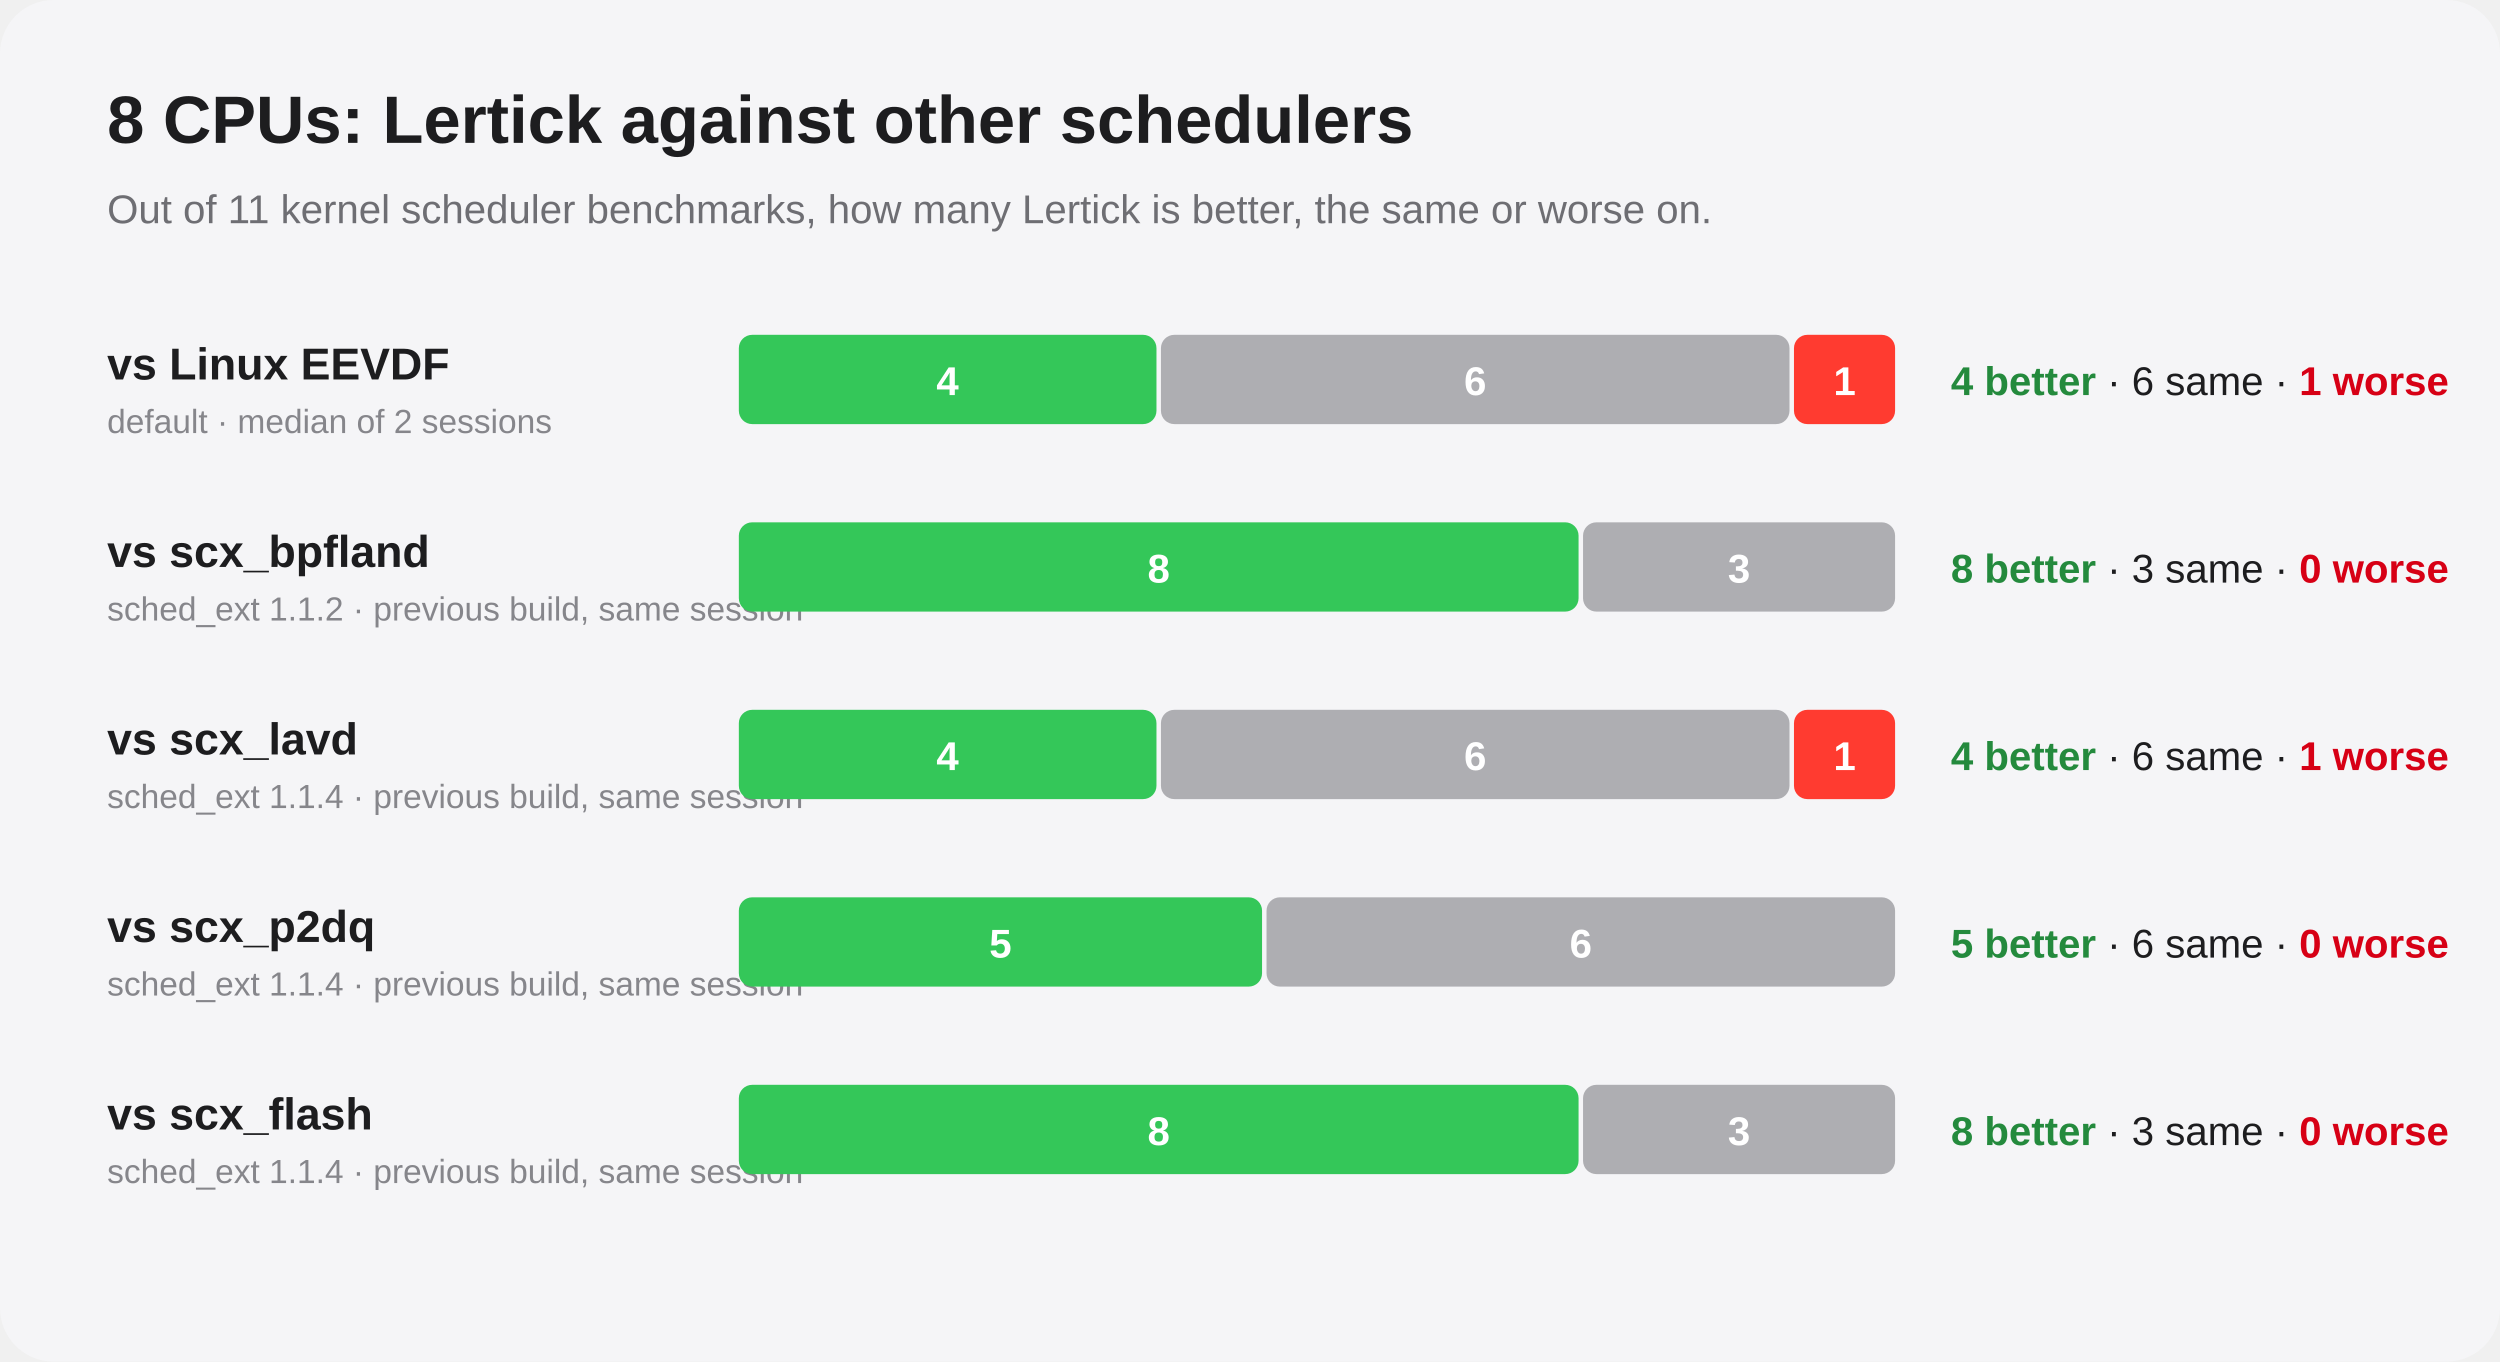
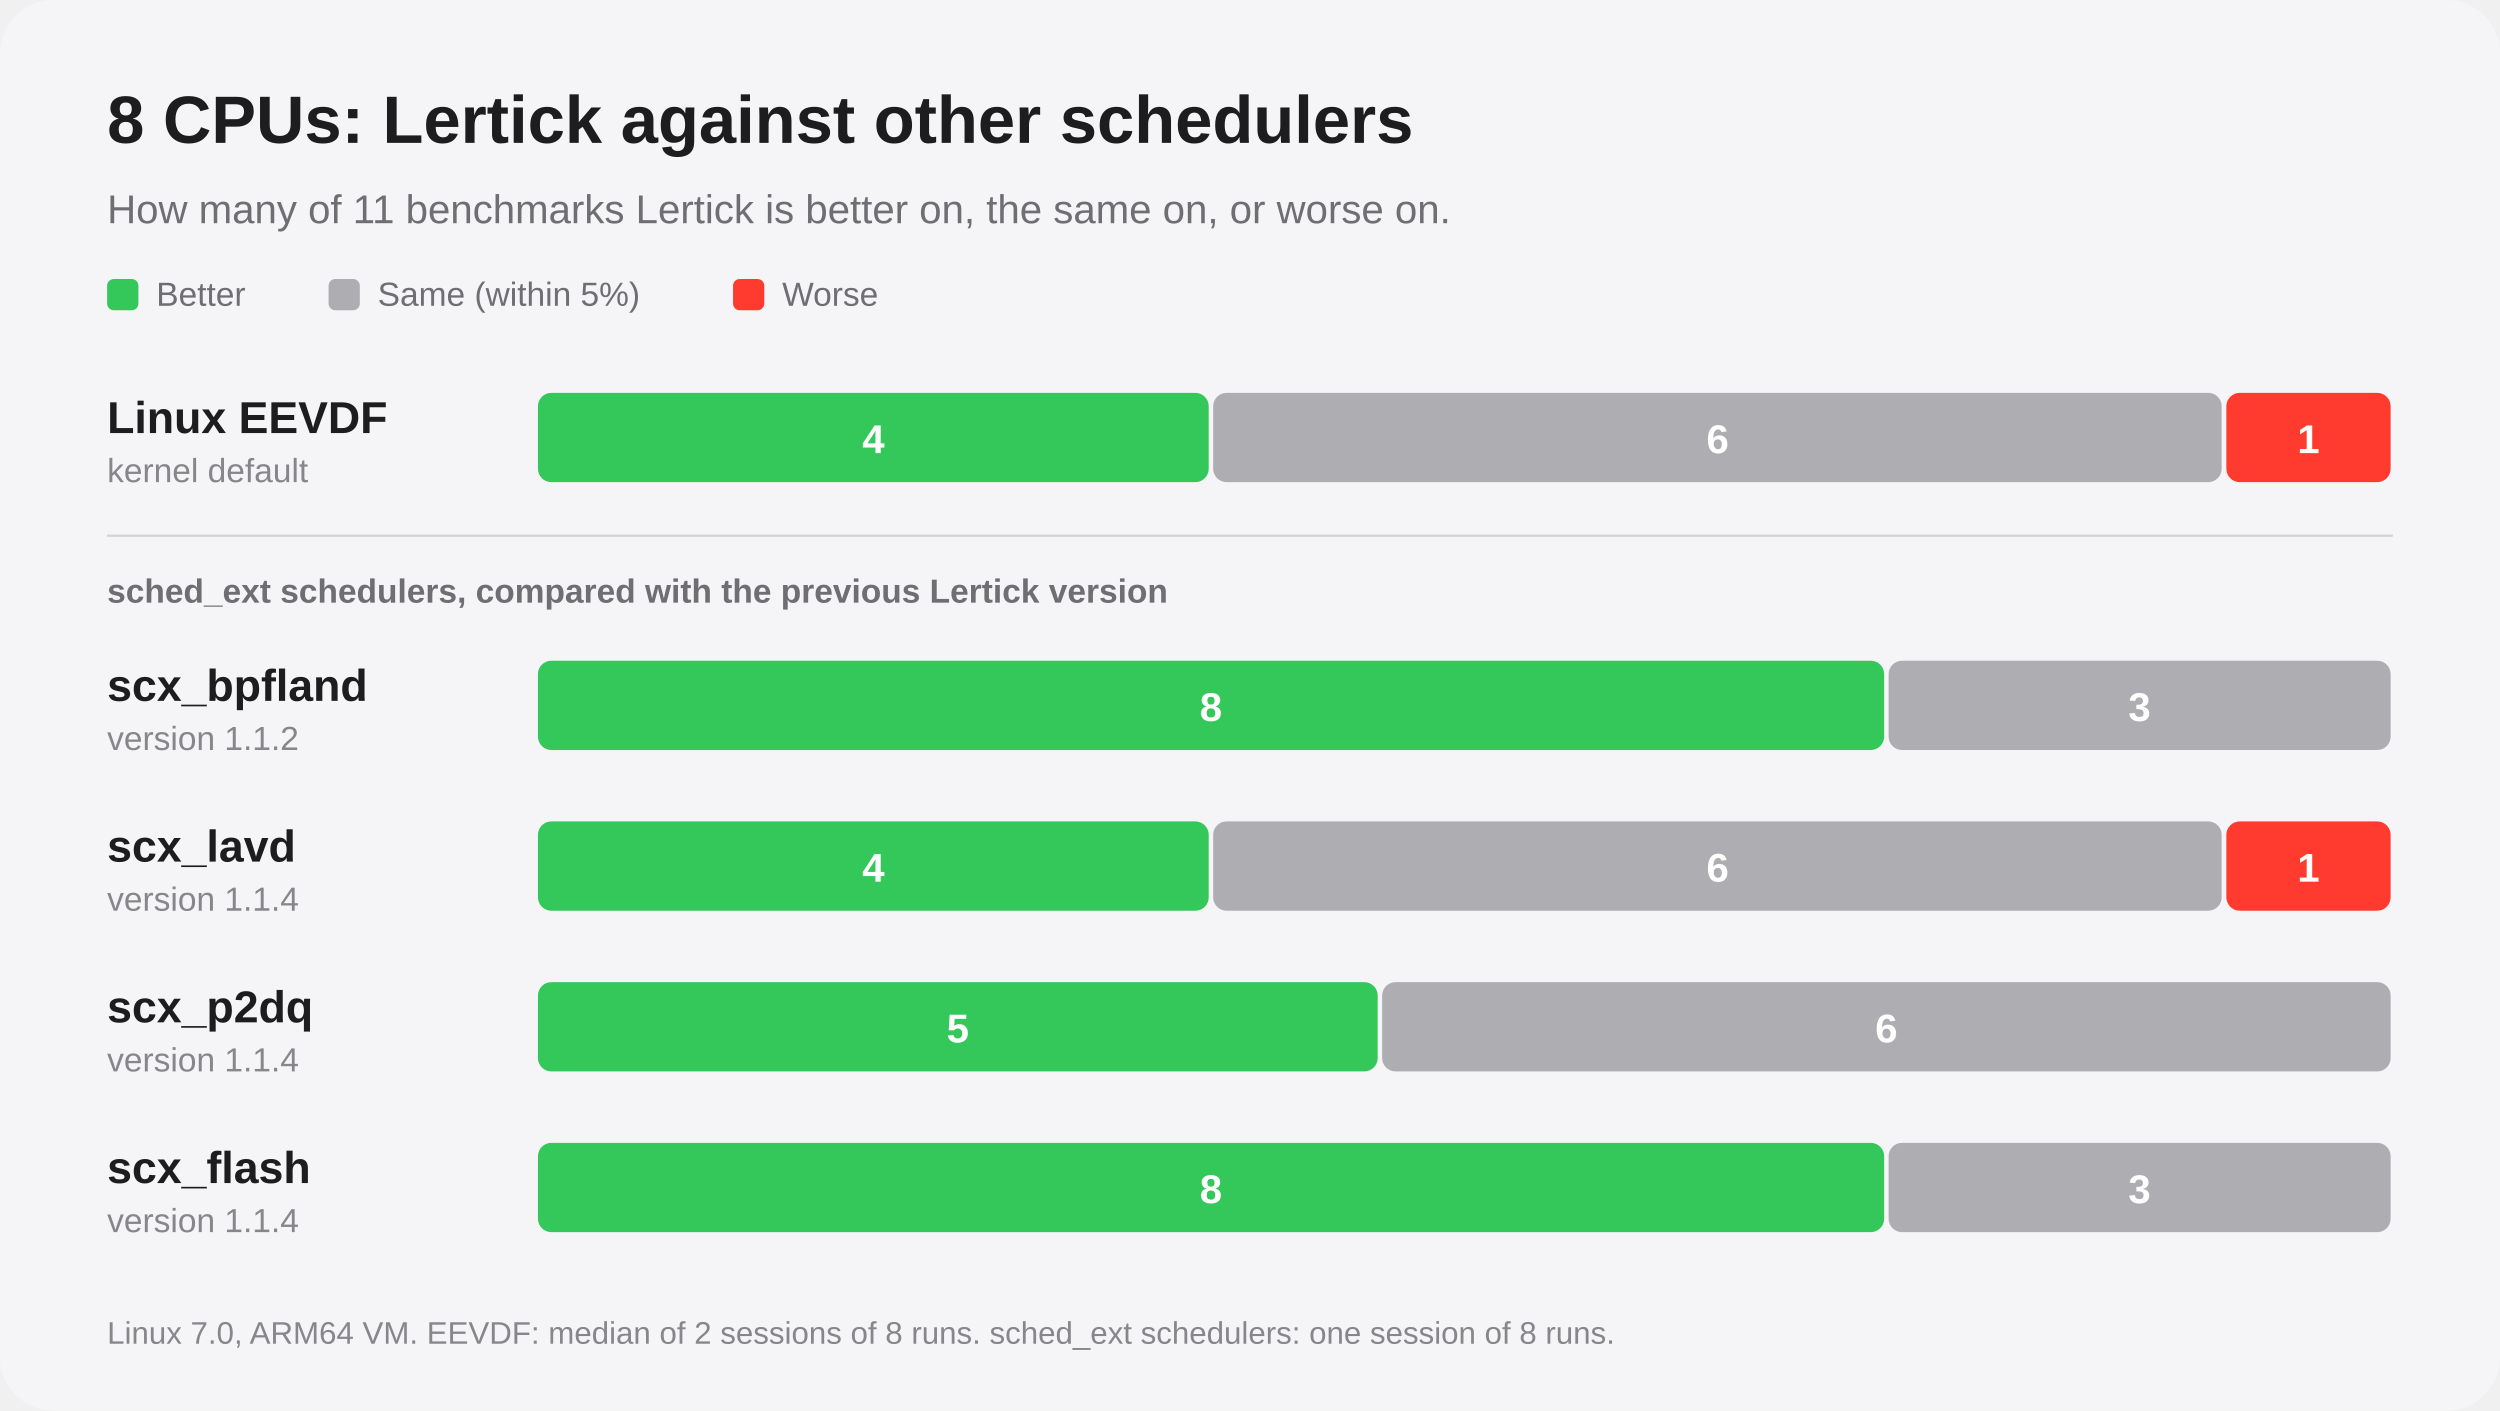
- <svg xmlns="http://www.w3.org/2000/svg" width="1120" height="610" viewBox="0 0 1120 610" role="img" aria-labelledby="t d">
-   <rect width="1120" height="610" rx="24" fill="#f5f5f7" />
-   <text x="48" y="64" font-family="-apple-system,BlinkMacSystemFont,SF Pro Display,Segoe UI,Arial,sans-serif" font-size="30" font-weight="700" fill="#1d1d1f">8 CPUs: Lertick against other schedulers</text>
-   <text x="48" y="100" font-family="-apple-system,BlinkMacSystemFont,SF Pro Display,Segoe UI,Arial,sans-serif" font-size="18" fill="#6e6e73">Out of 11 kernel scheduler benchmarks, how many Lertick is better, the same or worse on.</text>
-   <text x="48" y="170" font-family="-apple-system,BlinkMacSystemFont,SF Pro Display,Segoe UI,Arial,sans-serif" font-size="20" font-weight="600" fill="#1d1d1f">vs Linux EEVDF</text>
-   <text x="48" y="194" font-family="-apple-system,BlinkMacSystemFont,SF Pro Display,Segoe UI,Arial,sans-serif" font-size="15" fill="#86868b">default · median of 2 sessions</text>
-   <rect x="331.0" y="150" width="187.1" height="40" rx="6" fill="#34c759" />
-   <text x="424.5" y="177" text-anchor="middle" font-family="-apple-system,BlinkMacSystemFont,SF Pro Display,Segoe UI,Arial,sans-serif" font-size="18" font-weight="700" fill="#ffffff">4</text>
-   <rect x="520.1" y="150" width="281.6" height="40" rx="6" fill="#aeaeb2" />
-   <text x="660.9" y="177" text-anchor="middle" font-family="-apple-system,BlinkMacSystemFont,SF Pro Display,Segoe UI,Arial,sans-serif" font-size="18" font-weight="700" fill="#ffffff">6</text>
-   <rect x="803.7" y="150" width="45.3" height="40" rx="6" fill="#ff3b30" />
-   <text x="826.4" y="177" text-anchor="middle" font-family="-apple-system,BlinkMacSystemFont,SF Pro Display,Segoe UI,Arial,sans-serif" font-size="18" font-weight="700" fill="#ffffff">1</text>
-   <text x="874" y="177" font-family="-apple-system,BlinkMacSystemFont,SF Pro Display,Segoe UI,Arial,sans-serif" font-size="18" fill="#1d1d1f">
-     <tspan fill="#248a3d" font-weight="700">4 better</tspan> · 6 same · <tspan fill="#d70015" font-weight="700">1 worse</tspan>
-   </text>
-   <text x="48" y="254" font-family="-apple-system,BlinkMacSystemFont,SF Pro Display,Segoe UI,Arial,sans-serif" font-size="20" font-weight="600" fill="#1d1d1f">vs scx_bpfland</text>
-   <text x="48" y="278" font-family="-apple-system,BlinkMacSystemFont,SF Pro Display,Segoe UI,Arial,sans-serif" font-size="15" fill="#86868b">sched_ext 1.1.2 · previous build, same session</text>
-   <rect x="331.0" y="234" width="376.2" height="40" rx="6" fill="#34c759" />
-   <text x="519.1" y="261" text-anchor="middle" font-family="-apple-system,BlinkMacSystemFont,SF Pro Display,Segoe UI,Arial,sans-serif" font-size="18" font-weight="700" fill="#ffffff">8</text>
-   <rect x="709.2" y="234" width="139.8" height="40" rx="6" fill="#aeaeb2" />
-   <text x="779.1" y="261" text-anchor="middle" font-family="-apple-system,BlinkMacSystemFont,SF Pro Display,Segoe UI,Arial,sans-serif" font-size="18" font-weight="700" fill="#ffffff">3</text>
-   <text x="874" y="261" font-family="-apple-system,BlinkMacSystemFont,SF Pro Display,Segoe UI,Arial,sans-serif" font-size="18" fill="#1d1d1f">
-     <tspan fill="#248a3d" font-weight="700">8 better</tspan> · 3 same · <tspan fill="#d70015" font-weight="700">0 worse</tspan>
-   </text>
-   <text x="48" y="338" font-family="-apple-system,BlinkMacSystemFont,SF Pro Display,Segoe UI,Arial,sans-serif" font-size="20" font-weight="600" fill="#1d1d1f">vs scx_lavd</text>
-   <text x="48" y="362" font-family="-apple-system,BlinkMacSystemFont,SF Pro Display,Segoe UI,Arial,sans-serif" font-size="15" fill="#86868b">sched_ext 1.1.4 · previous build, same session</text>
-   <rect x="331.0" y="318" width="187.1" height="40" rx="6" fill="#34c759" />
-   <text x="424.5" y="345" text-anchor="middle" font-family="-apple-system,BlinkMacSystemFont,SF Pro Display,Segoe UI,Arial,sans-serif" font-size="18" font-weight="700" fill="#ffffff">4</text>
-   <rect x="520.1" y="318" width="281.6" height="40" rx="6" fill="#aeaeb2" />
-   <text x="660.9" y="345" text-anchor="middle" font-family="-apple-system,BlinkMacSystemFont,SF Pro Display,Segoe UI,Arial,sans-serif" font-size="18" font-weight="700" fill="#ffffff">6</text>
-   <rect x="803.7" y="318" width="45.3" height="40" rx="6" fill="#ff3b30" />
-   <text x="826.4" y="345" text-anchor="middle" font-family="-apple-system,BlinkMacSystemFont,SF Pro Display,Segoe UI,Arial,sans-serif" font-size="18" font-weight="700" fill="#ffffff">1</text>
-   <text x="874" y="345" font-family="-apple-system,BlinkMacSystemFont,SF Pro Display,Segoe UI,Arial,sans-serif" font-size="18" fill="#1d1d1f">
-     <tspan fill="#248a3d" font-weight="700">4 better</tspan> · 6 same · <tspan fill="#d70015" font-weight="700">1 worse</tspan>
-   </text>
-   <text x="48" y="422" font-family="-apple-system,BlinkMacSystemFont,SF Pro Display,Segoe UI,Arial,sans-serif" font-size="20" font-weight="600" fill="#1d1d1f">vs scx_p2dq</text>
-   <text x="48" y="446" font-family="-apple-system,BlinkMacSystemFont,SF Pro Display,Segoe UI,Arial,sans-serif" font-size="15" fill="#86868b">sched_ext 1.1.4 · previous build, same session</text>
-   <rect x="331.0" y="402" width="234.4" height="40" rx="6" fill="#34c759" />
-   <text x="448.2" y="429" text-anchor="middle" font-family="-apple-system,BlinkMacSystemFont,SF Pro Display,Segoe UI,Arial,sans-serif" font-size="18" font-weight="700" fill="#ffffff">5</text>
-   <rect x="567.4" y="402" width="281.6" height="40" rx="6" fill="#aeaeb2" />
-   <text x="708.2" y="429" text-anchor="middle" font-family="-apple-system,BlinkMacSystemFont,SF Pro Display,Segoe UI,Arial,sans-serif" font-size="18" font-weight="700" fill="#ffffff">6</text>
-   <text x="874" y="429" font-family="-apple-system,BlinkMacSystemFont,SF Pro Display,Segoe UI,Arial,sans-serif" font-size="18" fill="#1d1d1f">
-     <tspan fill="#248a3d" font-weight="700">5 better</tspan> · 6 same · <tspan fill="#d70015" font-weight="700">0 worse</tspan>
-   </text>
-   <text x="48" y="506" font-family="-apple-system,BlinkMacSystemFont,SF Pro Display,Segoe UI,Arial,sans-serif" font-size="20" font-weight="600" fill="#1d1d1f">vs scx_flash</text>
-   <text x="48" y="530" font-family="-apple-system,BlinkMacSystemFont,SF Pro Display,Segoe UI,Arial,sans-serif" font-size="15" fill="#86868b">sched_ext 1.1.4 · previous build, same session</text>
-   <rect x="331.0" y="486" width="376.2" height="40" rx="6" fill="#34c759" />
-   <text x="519.1" y="513" text-anchor="middle" font-family="-apple-system,BlinkMacSystemFont,SF Pro Display,Segoe UI,Arial,sans-serif" font-size="18" font-weight="700" fill="#ffffff">8</text>
-   <rect x="709.2" y="486" width="139.8" height="40" rx="6" fill="#aeaeb2" />
-   <text x="779.1" y="513" text-anchor="middle" font-family="-apple-system,BlinkMacSystemFont,SF Pro Display,Segoe UI,Arial,sans-serif" font-size="18" font-weight="700" fill="#ffffff">3</text>
-   <text x="874" y="513" font-family="-apple-system,BlinkMacSystemFont,SF Pro Display,Segoe UI,Arial,sans-serif" font-size="18" fill="#1d1d1f">
-     <tspan fill="#248a3d" font-weight="700">8 better</tspan> · 3 same · <tspan fill="#d70015" font-weight="700">0 worse</tspan>
-   </text>
+ <svg xmlns="http://www.w3.org/2000/svg" width="1120" height="632" viewBox="0 0 1120 632" role="img" aria-labelledby="t d">
+   <rect width="1120" height="632" rx="24" fill="#f5f5f7" />
+   <text x="48.0" y="64.0" text-anchor="start" font-family="-apple-system,BlinkMacSystemFont,SF Pro Display,Segoe UI,Arial,sans-serif" font-size="30" font-weight="700" fill="#1d1d1f">8 CPUs: Lertick against other schedulers</text>
+   <text x="48.0" y="100.0" text-anchor="start" font-family="-apple-system,BlinkMacSystemFont,SF Pro Display,Segoe UI,Arial,sans-serif" font-size="18" font-weight="400" fill="#6e6e73">How many of 11 benchmarks Lertick is better on, the same on, or worse on.</text>
+   <rect x="48" y="125" width="14" height="14" rx="3" fill="#34c759" />
+   <text x="70.0" y="137.0" text-anchor="start" font-family="-apple-system,BlinkMacSystemFont,SF Pro Display,Segoe UI,Arial,sans-serif" font-size="15" font-weight="400" fill="#6e6e73">Better</text>
+   <rect x="147.2" y="125" width="14" height="14" rx="3" fill="#aeaeb2" />
+   <text x="169.2" y="137.0" text-anchor="start" font-family="-apple-system,BlinkMacSystemFont,SF Pro Display,Segoe UI,Arial,sans-serif" font-size="15" font-weight="400" fill="#6e6e73">Same (within 5%)</text>
+   <rect x="328.4" y="125" width="14" height="14" rx="3" fill="#ff3b30" />
+   <text x="350.4" y="137.0" text-anchor="start" font-family="-apple-system,BlinkMacSystemFont,SF Pro Display,Segoe UI,Arial,sans-serif" font-size="15" font-weight="400" fill="#6e6e73">Worse</text>
+   <text x="48.0" y="194.0" text-anchor="start" font-family="-apple-system,BlinkMacSystemFont,SF Pro Display,Segoe UI,Arial,sans-serif" font-size="20" font-weight="600" fill="#1d1d1f">Linux EEVDF</text>
+   <text x="48.0" y="216.0" text-anchor="start" font-family="-apple-system,BlinkMacSystemFont,SF Pro Display,Segoe UI,Arial,sans-serif" font-size="15" font-weight="400" fill="#86868b">kernel default</text>
+   <rect x="241.0" y="176" width="300.5" height="40" rx="6" fill="#34c759" />
+   <text x="391.3" y="203.0" text-anchor="middle" font-family="-apple-system,BlinkMacSystemFont,SF Pro Display,Segoe UI,Arial,sans-serif" font-size="18" font-weight="700" fill="#ffffff">4</text>
+   <rect x="543.5" y="176" width="451.8" height="40" rx="6" fill="#aeaeb2" />
+   <text x="769.5" y="203.0" text-anchor="middle" font-family="-apple-system,BlinkMacSystemFont,SF Pro Display,Segoe UI,Arial,sans-serif" font-size="18" font-weight="700" fill="#ffffff">6</text>
+   <rect x="997.4" y="176" width="73.6" height="40" rx="6" fill="#ff3b30" />
+   <text x="1034.2" y="203.0" text-anchor="middle" font-family="-apple-system,BlinkMacSystemFont,SF Pro Display,Segoe UI,Arial,sans-serif" font-size="18" font-weight="700" fill="#ffffff">1</text>
+   <line x1="48" y1="240" x2="1072" y2="240" stroke="#d2d2d7" stroke-width="1" />
+   <text x="48.0" y="270.0" text-anchor="start" font-family="-apple-system,BlinkMacSystemFont,SF Pro Display,Segoe UI,Arial,sans-serif" font-size="15" font-weight="600" fill="#6e6e73">sched_ext schedulers, compared with the previous Lertick version</text>
+   <text x="48.0" y="314.0" text-anchor="start" font-family="-apple-system,BlinkMacSystemFont,SF Pro Display,Segoe UI,Arial,sans-serif" font-size="20" font-weight="600" fill="#1d1d1f">scx_bpfland</text>
+   <text x="48.0" y="336.0" text-anchor="start" font-family="-apple-system,BlinkMacSystemFont,SF Pro Display,Segoe UI,Arial,sans-serif" font-size="15" font-weight="400" fill="#86868b">version 1.1.2</text>
+   <rect x="241.0" y="296" width="603.1" height="40" rx="6" fill="#34c759" />
+   <text x="542.5" y="323.0" text-anchor="middle" font-family="-apple-system,BlinkMacSystemFont,SF Pro Display,Segoe UI,Arial,sans-serif" font-size="18" font-weight="700" fill="#ffffff">8</text>
+   <rect x="846.1" y="296" width="224.9" height="40" rx="6" fill="#aeaeb2" />
+   <text x="958.5" y="323.0" text-anchor="middle" font-family="-apple-system,BlinkMacSystemFont,SF Pro Display,Segoe UI,Arial,sans-serif" font-size="18" font-weight="700" fill="#ffffff">3</text>
+   <text x="48.0" y="386.0" text-anchor="start" font-family="-apple-system,BlinkMacSystemFont,SF Pro Display,Segoe UI,Arial,sans-serif" font-size="20" font-weight="600" fill="#1d1d1f">scx_lavd</text>
+   <text x="48.0" y="408.0" text-anchor="start" font-family="-apple-system,BlinkMacSystemFont,SF Pro Display,Segoe UI,Arial,sans-serif" font-size="15" font-weight="400" fill="#86868b">version 1.1.4</text>
+   <rect x="241.0" y="368" width="300.5" height="40" rx="6" fill="#34c759" />
+   <text x="391.3" y="395.0" text-anchor="middle" font-family="-apple-system,BlinkMacSystemFont,SF Pro Display,Segoe UI,Arial,sans-serif" font-size="18" font-weight="700" fill="#ffffff">4</text>
+   <rect x="543.5" y="368" width="451.8" height="40" rx="6" fill="#aeaeb2" />
+   <text x="769.5" y="395.0" text-anchor="middle" font-family="-apple-system,BlinkMacSystemFont,SF Pro Display,Segoe UI,Arial,sans-serif" font-size="18" font-weight="700" fill="#ffffff">6</text>
+   <rect x="997.4" y="368" width="73.6" height="40" rx="6" fill="#ff3b30" />
+   <text x="1034.2" y="395.0" text-anchor="middle" font-family="-apple-system,BlinkMacSystemFont,SF Pro Display,Segoe UI,Arial,sans-serif" font-size="18" font-weight="700" fill="#ffffff">1</text>
+   <text x="48.0" y="458.0" text-anchor="start" font-family="-apple-system,BlinkMacSystemFont,SF Pro Display,Segoe UI,Arial,sans-serif" font-size="20" font-weight="600" fill="#1d1d1f">scx_p2dq</text>
+   <text x="48.0" y="480.0" text-anchor="start" font-family="-apple-system,BlinkMacSystemFont,SF Pro Display,Segoe UI,Arial,sans-serif" font-size="15" font-weight="400" fill="#86868b">version 1.1.4</text>
+   <rect x="241.0" y="440" width="376.2" height="40" rx="6" fill="#34c759" />
+   <text x="429.1" y="467.0" text-anchor="middle" font-family="-apple-system,BlinkMacSystemFont,SF Pro Display,Segoe UI,Arial,sans-serif" font-size="18" font-weight="700" fill="#ffffff">5</text>
+   <rect x="619.2" y="440" width="451.8" height="40" rx="6" fill="#aeaeb2" />
+   <text x="845.1" y="467.0" text-anchor="middle" font-family="-apple-system,BlinkMacSystemFont,SF Pro Display,Segoe UI,Arial,sans-serif" font-size="18" font-weight="700" fill="#ffffff">6</text>
+   <text x="48.0" y="530.0" text-anchor="start" font-family="-apple-system,BlinkMacSystemFont,SF Pro Display,Segoe UI,Arial,sans-serif" font-size="20" font-weight="600" fill="#1d1d1f">scx_flash</text>
+   <text x="48.0" y="552.0" text-anchor="start" font-family="-apple-system,BlinkMacSystemFont,SF Pro Display,Segoe UI,Arial,sans-serif" font-size="15" font-weight="400" fill="#86868b">version 1.1.4</text>
+   <rect x="241.0" y="512" width="603.1" height="40" rx="6" fill="#34c759" />
+   <text x="542.5" y="539.0" text-anchor="middle" font-family="-apple-system,BlinkMacSystemFont,SF Pro Display,Segoe UI,Arial,sans-serif" font-size="18" font-weight="700" fill="#ffffff">8</text>
+   <rect x="846.1" y="512" width="224.9" height="40" rx="6" fill="#aeaeb2" />
+   <text x="958.5" y="539.0" text-anchor="middle" font-family="-apple-system,BlinkMacSystemFont,SF Pro Display,Segoe UI,Arial,sans-serif" font-size="18" font-weight="700" fill="#ffffff">3</text>
+   <text x="48.0" y="602.0" text-anchor="start" font-family="-apple-system,BlinkMacSystemFont,SF Pro Display,Segoe UI,Arial,sans-serif" font-size="14" font-weight="400" fill="#86868b">Linux 7.0, ARM64 VM. EEVDF: median of 2 sessions of 8 runs. sched_ext schedulers: one session of 8 runs.</text>
</svg>
